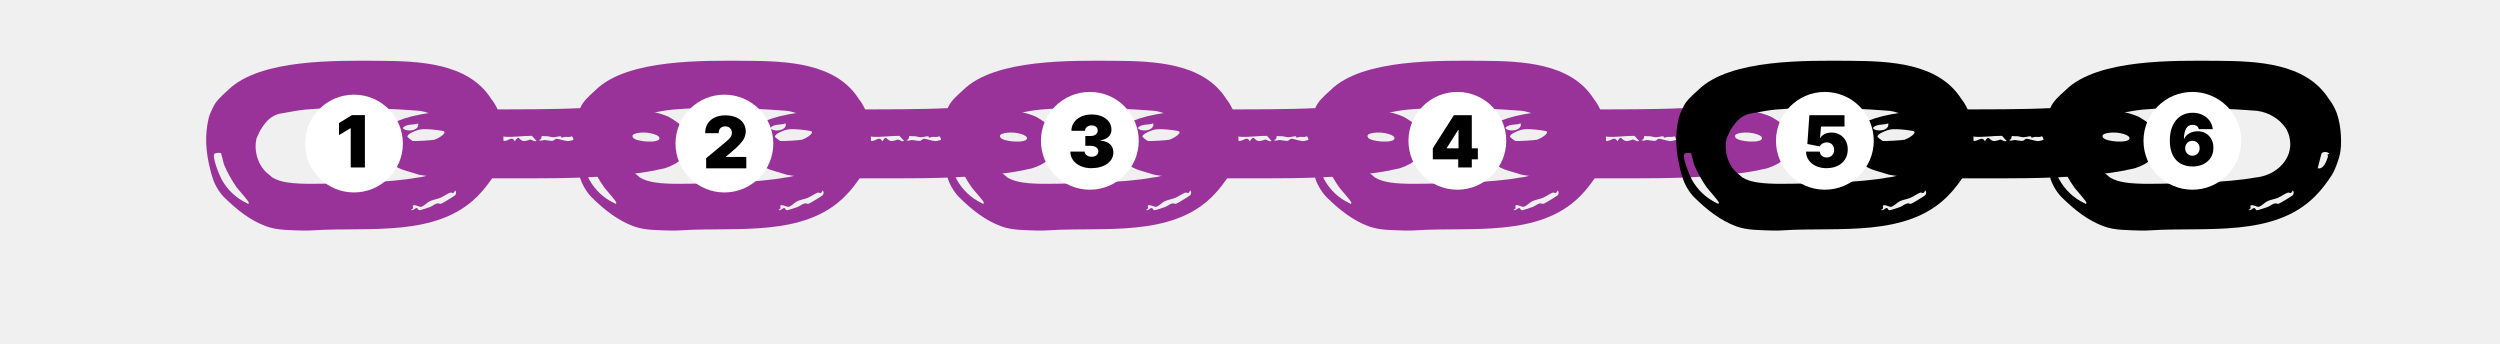
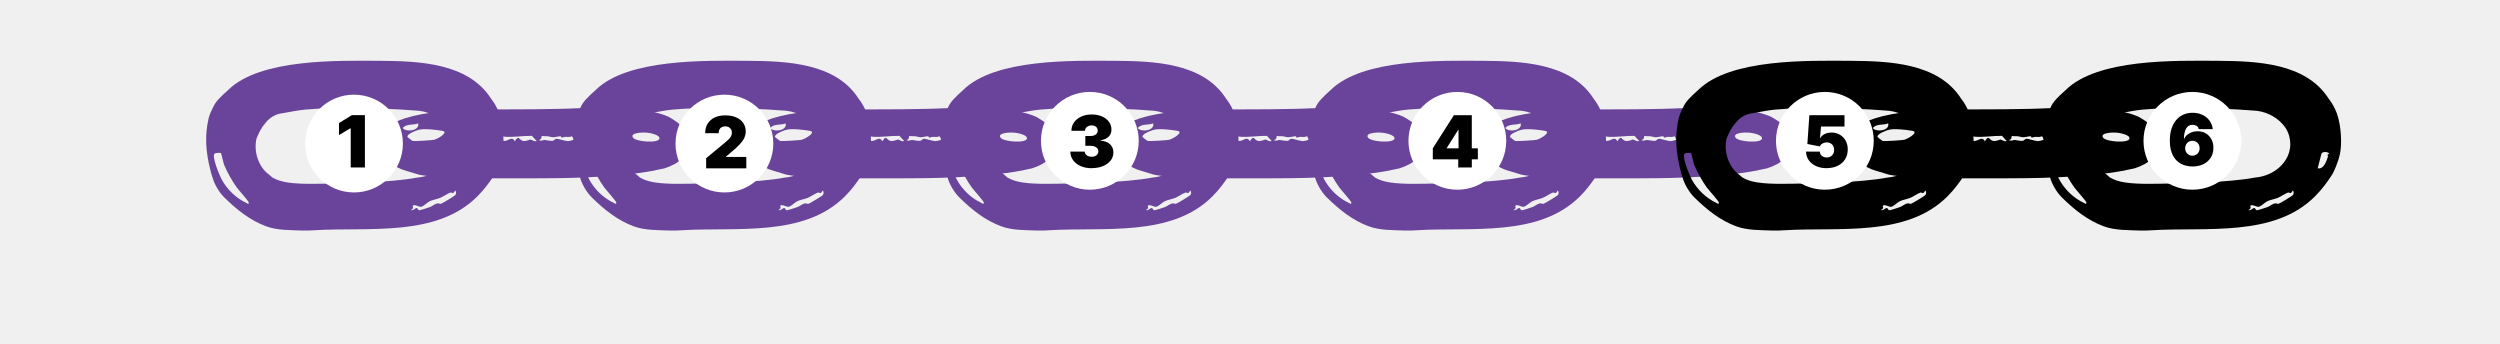
<svg xmlns="http://www.w3.org/2000/svg" id="Layer_1" version="1.1" viewBox="150 55 765 105">
  <defs>
    <style>
      .st0 {
        fill: #fff;
      }
    </style>
  </defs>
-   <path fill="#993399" d="M350.19,107.2c.69-.22,2.7-.56,3.09-.67,4.3-1.31,7.79-4.08,7.5-8.44-.25-3.53-3.2-5.69-6.31-7.41-2.81-1.23-8.43-2.76-18.16-2.71-4.77.02-10.21.17-10.21.17,0,0-4.72.35-25.45.35l-5.72.04s-.39,0-.52.02c-12.39.19-20.74,2.2-23.82,4.05-6.77,4.07-4.04,12.65,3.75,14.69l3.89,1.17s6,1.15,12.14,1.1h24.09c6.08,0,23.45-.05,35.74-2.37ZM347.69,95.57c.98.06,4.26.64,4.1,1.82-.23,1.52-7.09,1.02-8.05-.23-1.19-1.57,2.95-1.67,3.95-1.59ZM273.22,94.17c1.21-1.4,3.2-.78,4.73-1.42.57,2.22-3.63,2.84-4.73,1.42ZM282.98,97.75c-.66.17-6.25.53-6.76.36-.08-.02-1.48-1.08-1.52-1.18-.29-.85,2.17-1.8,2.97-2.07,1.13-.38,2.05-.34,3.16-.32.7,0,4.79.38,5.08.7.68.74-2.17,2.29-2.93,2.5ZM297.77,98.05c-1.07.08-2.44-.11-3.22-.8l3.87-.8,3.07.45-1.99,1.18c-.12-.87-.88-.08-1.74-.04ZM312.3,97.69c-.12-.02-1.33.59-2.21.44-1.37-.28-1.25-2.05-2.56.11-.82-1.63-1.76-.28-2.97-.13-.84.13-2.19-.32-3.09-.21-.37-.09,1-1.5,1.46-1.55.08,0,.92.45,1.56.49,2.62.21,5.61-.32,8.28-.27l1.43,1.57c-.78.28-1.31-.34-1.89-.45ZM323.71,98.17c-.7,0-3.03-.74-3.4-.72-.53.04-.76.53-1.09.61-.55.17-2.13-.21-2.58-.23-.51,0-1.11.46-1.74.02.96-.15.8-1.16.84-1.21.1-.09.66.08.92.04,1.33-.09,1.7.28,2.56.32.59.04,1.99-.38,2.34-.3.12.02.23.42.27.42.98-.13.43-.32,2.13-.21,1.09.06.94-.82,1.58.76-.02.23-1.54.53-1.82.51Z" />
-   <path fill="#993399" d="M462.65,107.2c.69-.22,2.7-.56,3.09-.67,4.3-1.31,7.79-4.08,7.5-8.44-.25-3.53-3.2-5.69-6.31-7.41-2.81-1.23-8.43-2.76-18.16-2.71-4.77.02-10.21.17-10.21.17,0,0-4.72.35-25.45.35l-5.72.04s-.39,0-.52.02c-12.39.19-20.74,2.2-23.82,4.05-6.77,4.07-4.04,12.65,3.75,14.69l3.89,1.17s6,1.15,12.14,1.1h24.09c6.08,0,23.45-.05,35.74-2.37ZM460.15,95.57c.98.06,4.26.64,4.1,1.82-.23,1.52-7.09,1.02-8.05-.23-1.19-1.57,2.95-1.67,3.95-1.59ZM385.68,94.17c1.21-1.4,3.2-.78,4.73-1.42.57,2.22-3.63,2.84-4.73,1.42ZM395.44,97.75c-.66.17-6.25.53-6.76.36-.08-.02-1.48-1.08-1.52-1.18-.29-.85,2.17-1.8,2.97-2.07,1.13-.38,2.05-.34,3.16-.32.7,0,4.79.38,5.08.7.68.74-2.17,2.29-2.93,2.5ZM410.23,98.05c-1.07.08-2.44-.11-3.22-.8l3.87-.8,3.07.45-1.99,1.18c-.12-.87-.88-.08-1.74-.04ZM424.76,97.69c-.12-.02-1.33.59-2.21.44-1.37-.28-1.25-2.05-2.56.11-.82-1.63-1.76-.28-2.97-.13-.84.13-2.19-.32-3.09-.21-.37-.09,1-1.5,1.46-1.55.08,0,.92.45,1.56.49,2.62.21,5.61-.32,8.28-.27l1.43,1.57c-.78.28-1.31-.34-1.89-.45ZM436.17,98.17c-.7,0-3.03-.74-3.4-.72-.53.04-.76.53-1.09.61-.55.17-2.13-.21-2.58-.23-.51,0-1.11.46-1.74.02.96-.15.8-1.16.84-1.21.1-.09.66.08.92.04,1.33-.09,1.7.28,2.56.32.59.04,1.99-.38,2.34-.3.12.02.23.42.27.42.98-.13.43-.32,2.13-.21,1.09.06.94-.82,1.58.76-.02.23-1.54.53-1.82.51Z" />
-   <path fill="#993399" d="M575.11,107.2c.69-.22,2.7-.56,3.09-.67,4.3-1.31,7.79-4.08,7.5-8.44-.25-3.53-3.2-5.69-6.31-7.41-2.81-1.23-8.43-2.76-18.16-2.71-4.77.02-10.21.17-10.21.17,0,0-4.72.35-25.45.35l-5.72.04s-.39,0-.52.02c-12.39.19-20.74,2.2-23.82,4.05-6.77,4.07-4.04,12.65,3.75,14.69l3.89,1.17s6,1.15,12.14,1.1h24.09c6.08,0,23.45-.05,35.74-2.37ZM572.61,95.57c.98.06,4.26.64,4.1,1.82-.23,1.52-7.09,1.02-8.05-.23-1.19-1.57,2.95-1.67,3.95-1.59ZM498.14,94.17c1.21-1.4,3.2-.78,4.73-1.42.57,2.22-3.63,2.84-4.73,1.42ZM507.9,97.75c-.66.17-6.25.53-6.76.36-.08-.02-1.48-1.08-1.52-1.18-.29-.85,2.17-1.8,2.97-2.07,1.13-.38,2.05-.34,3.16-.32.7,0,4.79.38,5.08.7.68.74-2.17,2.29-2.93,2.5ZM522.69,98.05c-1.07.08-2.44-.11-3.22-.8l3.87-.8,3.07.45-1.99,1.18c-.12-.87-.88-.08-1.74-.04ZM537.22,97.69c-.12-.02-1.33.59-2.21.44-1.37-.28-1.25-2.05-2.56.11-.82-1.63-1.76-.28-2.97-.13-.84.13-2.19-.32-3.09-.21-.37-.09,1-1.5,1.46-1.55.08,0,.92.45,1.56.49,2.62.21,5.61-.32,8.28-.27l1.43,1.57c-.78.28-1.31-.34-1.89-.45ZM548.63,98.17c-.7,0-3.03-.74-3.4-.72-.53.04-.76.53-1.09.61-.55.17-2.13-.21-2.58-.23-.51,0-1.11.46-1.74.02.96-.15.8-1.16.84-1.21.1-.09.66.08.92.04,1.33-.09,1.7.28,2.56.32.59.04,1.99-.38,2.34-.3.12.02.23.42.27.42.98-.13.43-.32,2.13-.21,1.09.06.94-.82,1.58.76-.02.23-1.54.53-1.82.51Z" />
-   <path fill="#993399" d="M687.57,107.2c.69-.22,2.7-.56,3.09-.67,4.3-1.31,7.79-4.08,7.5-8.44-.25-3.53-3.2-5.69-6.31-7.41-2.81-1.23-8.43-2.76-18.16-2.71-4.77.02-10.21.17-10.21.17,0,0-4.72.35-25.45.35l-5.72.04s-.39,0-.52.02c-12.39.19-20.74,2.2-23.82,4.05-6.77,4.07-4.04,12.65,3.75,14.69l3.89,1.17s6,1.15,12.14,1.1h24.09c6.08,0,23.45-.05,35.74-2.37ZM685.07,95.57c.98.06,4.26.64,4.1,1.82-.23,1.52-7.09,1.02-8.05-.23-1.19-1.57,2.95-1.67,3.95-1.59ZM610.6,94.17c1.21-1.4,3.2-.78,4.73-1.42.57,2.22-3.63,2.84-4.73,1.42ZM620.36,97.75c-.66.17-6.25.53-6.76.36-.08-.02-1.48-1.08-1.52-1.18-.29-.85,2.17-1.8,2.97-2.07,1.13-.38,2.05-.34,3.16-.32.7,0,4.79.38,5.08.7.68.74-2.17,2.29-2.93,2.5ZM635.15,98.05c-1.07.08-2.44-.11-3.22-.8l3.87-.8,3.07.45-1.99,1.18c-.12-.87-.88-.08-1.74-.04ZM649.68,97.69c-.12-.02-1.33.59-2.21.44-1.37-.28-1.25-2.05-2.56.11-.82-1.63-1.76-.28-2.97-.13-.84.13-2.19-.32-3.09-.21-.37-.09,1-1.5,1.46-1.55.08,0,.92.45,1.56.49,2.62.21,5.61-.32,8.28-.27l1.43,1.57c-.78.28-1.31-.34-1.89-.45ZM661.09,98.17c-.7,0-3.03-.74-3.4-.72-.53.04-.76.53-1.09.61-.55.17-2.13-.21-2.58-.23-.51,0-1.11.46-1.74.02.96-.15.8-1.16.84-1.21.1-.09.66.08.92.04,1.33-.09,1.7.28,2.56.32.59.04,1.99-.38,2.34-.3.12.02.23.42.27.42.98-.13.43-.32,2.13-.21,1.09.06.94-.82,1.58.76-.02.23-1.54.53-1.82.51Z" />
+   <path fill="#6A449B" d="M350.19,107.2c.69-.22,2.7-.56,3.09-.67,4.3-1.31,7.79-4.08,7.5-8.44-.25-3.53-3.2-5.69-6.31-7.41-2.81-1.23-8.43-2.76-18.16-2.71-4.77.02-10.21.17-10.21.17,0,0-4.72.35-25.45.35l-5.72.04s-.39,0-.52.02c-12.39.19-20.74,2.2-23.82,4.05-6.77,4.07-4.04,12.65,3.75,14.69l3.89,1.17s6,1.15,12.14,1.1h24.09c6.08,0,23.45-.05,35.74-2.37ZM347.69,95.57c.98.06,4.26.64,4.1,1.82-.23,1.52-7.09,1.02-8.05-.23-1.19-1.57,2.95-1.67,3.95-1.59ZM273.22,94.17c1.21-1.4,3.2-.78,4.73-1.42.57,2.22-3.63,2.84-4.73,1.42ZM282.98,97.75c-.66.17-6.25.53-6.76.36-.08-.02-1.48-1.08-1.52-1.18-.29-.85,2.17-1.8,2.97-2.07,1.13-.38,2.05-.34,3.16-.32.7,0,4.79.38,5.08.7.68.74-2.17,2.29-2.93,2.5ZM297.77,98.05c-1.07.08-2.44-.11-3.22-.8l3.87-.8,3.07.45-1.99,1.18c-.12-.87-.88-.08-1.74-.04ZM312.3,97.69c-.12-.02-1.33.59-2.21.44-1.37-.28-1.25-2.05-2.56.11-.82-1.63-1.76-.28-2.97-.13-.84.13-2.19-.32-3.09-.21-.37-.09,1-1.5,1.46-1.55.08,0,.92.45,1.56.49,2.62.21,5.61-.32,8.28-.27l1.43,1.57c-.78.28-1.31-.34-1.89-.45ZM323.71,98.17c-.7,0-3.03-.74-3.4-.72-.53.04-.76.53-1.09.61-.55.17-2.13-.21-2.58-.23-.51,0-1.11.46-1.74.02.96-.15.8-1.16.84-1.21.1-.09.66.08.92.04,1.33-.09,1.7.28,2.56.32.59.04,1.99-.38,2.34-.3.12.02.23.42.27.42.98-.13.43-.32,2.13-.21,1.09.06.94-.82,1.58.76-.02.23-1.54.53-1.82.51Z" />
+   <path fill="#6A449B" d="M462.65,107.2c.69-.22,2.7-.56,3.09-.67,4.3-1.31,7.79-4.08,7.5-8.44-.25-3.53-3.2-5.69-6.31-7.41-2.81-1.23-8.43-2.76-18.16-2.71-4.77.02-10.21.17-10.21.17,0,0-4.72.35-25.45.35l-5.72.04s-.39,0-.52.02c-12.39.19-20.74,2.2-23.82,4.05-6.77,4.07-4.04,12.65,3.75,14.69l3.89,1.17s6,1.15,12.14,1.1h24.09c6.08,0,23.45-.05,35.74-2.37ZM460.15,95.57c.98.06,4.26.64,4.1,1.82-.23,1.52-7.09,1.02-8.05-.23-1.19-1.57,2.95-1.67,3.95-1.59ZM385.68,94.17c1.21-1.4,3.2-.78,4.73-1.42.57,2.22-3.63,2.84-4.73,1.42ZM395.44,97.75c-.66.17-6.25.53-6.76.36-.08-.02-1.48-1.08-1.52-1.18-.29-.85,2.17-1.8,2.97-2.07,1.13-.38,2.05-.34,3.16-.32.7,0,4.79.38,5.08.7.68.74-2.17,2.29-2.93,2.5ZM410.23,98.05c-1.07.08-2.44-.11-3.22-.8l3.87-.8,3.07.45-1.99,1.18c-.12-.87-.88-.08-1.74-.04ZM424.76,97.69c-.12-.02-1.33.59-2.21.44-1.37-.28-1.25-2.05-2.56.11-.82-1.63-1.76-.28-2.97-.13-.84.13-2.19-.32-3.09-.21-.37-.09,1-1.5,1.46-1.55.08,0,.92.45,1.56.49,2.62.21,5.61-.32,8.28-.27l1.43,1.57c-.78.28-1.31-.34-1.89-.45ZM436.17,98.17c-.7,0-3.03-.74-3.4-.72-.53.04-.76.53-1.09.61-.55.17-2.13-.21-2.58-.23-.51,0-1.11.46-1.74.02.96-.15.8-1.16.84-1.21.1-.09.66.08.92.04,1.33-.09,1.7.28,2.56.32.59.04,1.99-.38,2.34-.3.12.02.23.42.27.42.98-.13.43-.32,2.13-.21,1.09.06.94-.82,1.58.76-.02.23-1.54.53-1.82.51Z" />
+   <path fill="#6A449B" d="M575.11,107.2c.69-.22,2.7-.56,3.09-.67,4.3-1.31,7.79-4.08,7.5-8.44-.25-3.53-3.2-5.69-6.31-7.41-2.81-1.23-8.43-2.76-18.16-2.71-4.77.02-10.21.17-10.21.17,0,0-4.72.35-25.45.35l-5.72.04s-.39,0-.52.02c-12.39.19-20.74,2.2-23.82,4.05-6.77,4.07-4.04,12.65,3.75,14.69l3.89,1.17s6,1.15,12.14,1.1h24.09c6.08,0,23.45-.05,35.74-2.37ZM572.61,95.57c.98.06,4.26.64,4.1,1.82-.23,1.52-7.09,1.02-8.05-.23-1.19-1.57,2.95-1.67,3.95-1.59ZM498.14,94.17c1.21-1.4,3.2-.78,4.73-1.42.57,2.22-3.63,2.84-4.73,1.42ZM507.9,97.75c-.66.17-6.25.53-6.76.36-.08-.02-1.48-1.08-1.52-1.18-.29-.85,2.17-1.8,2.97-2.07,1.13-.38,2.05-.34,3.16-.32.7,0,4.79.38,5.08.7.68.74-2.17,2.29-2.93,2.5ZM522.69,98.05c-1.07.08-2.44-.11-3.22-.8l3.87-.8,3.07.45-1.99,1.18c-.12-.87-.88-.08-1.74-.04ZM537.22,97.69c-.12-.02-1.33.59-2.21.44-1.37-.28-1.25-2.05-2.56.11-.82-1.63-1.76-.28-2.97-.13-.84.13-2.19-.32-3.09-.21-.37-.09,1-1.5,1.46-1.55.08,0,.92.45,1.56.49,2.62.21,5.61-.32,8.28-.27l1.43,1.57c-.78.28-1.31-.34-1.89-.45ZM548.63,98.17c-.7,0-3.03-.74-3.4-.72-.53.04-.76.53-1.09.61-.55.17-2.13-.21-2.58-.23-.51,0-1.11.46-1.74.02.96-.15.8-1.16.84-1.21.1-.09.66.08.92.04,1.33-.09,1.7.28,2.56.32.59.04,1.99-.38,2.34-.3.12.02.23.42.27.42.98-.13.43-.32,2.13-.21,1.09.06.94-.82,1.58.76-.02.23-1.54.53-1.82.51Z" />
+   <path fill="#6A449B" d="M687.57,107.2c.69-.22,2.7-.56,3.09-.67,4.3-1.31,7.79-4.08,7.5-8.44-.25-3.53-3.2-5.69-6.31-7.41-2.81-1.23-8.43-2.76-18.16-2.71-4.77.02-10.21.17-10.21.17,0,0-4.72.35-25.45.35l-5.72.04s-.39,0-.52.02c-12.39.19-20.74,2.2-23.82,4.05-6.77,4.07-4.04,12.65,3.75,14.69l3.89,1.17s6,1.15,12.14,1.1h24.09c6.08,0,23.45-.05,35.74-2.37ZM685.07,95.57c.98.06,4.26.64,4.1,1.82-.23,1.52-7.09,1.02-8.05-.23-1.19-1.57,2.95-1.67,3.95-1.59ZM610.6,94.17c1.21-1.4,3.2-.78,4.73-1.42.57,2.22-3.63,2.84-4.73,1.42ZM620.36,97.75c-.66.17-6.25.53-6.76.36-.08-.02-1.48-1.08-1.52-1.18-.29-.85,2.17-1.8,2.97-2.07,1.13-.38,2.05-.34,3.16-.32.7,0,4.79.38,5.08.7.68.74-2.17,2.29-2.93,2.5ZM635.15,98.05c-1.07.08-2.44-.11-3.22-.8l3.87-.8,3.07.45-1.99,1.18c-.12-.87-.88-.08-1.74-.04ZM649.68,97.69c-.12-.02-1.33.59-2.21.44-1.37-.28-1.25-2.05-2.56.11-.82-1.63-1.76-.28-2.97-.13-.84.13-2.19-.32-3.09-.21-.37-.09,1-1.5,1.46-1.55.08,0,.92.45,1.56.49,2.62.21,5.61-.32,8.28-.27l1.43,1.57c-.78.28-1.31-.34-1.89-.45ZM661.09,98.17c-.7,0-3.03-.74-3.4-.72-.53.04-.76.53-1.09.61-.55.17-2.13-.21-2.58-.23-.51,0-1.11.46-1.74.02.96-.15.8-1.16.84-1.21.1-.09.66.08.92.04,1.33-.09,1.7.28,2.56.32.59.04,1.99-.38,2.34-.3.12.02.23.42.27.42.98-.13.43-.32,2.13-.21,1.09.06.94-.82,1.58.76-.02.23-1.54.53-1.82.51Z" />
  <path d="M800.03,107.2c.69-.22,2.7-.56,3.09-.67,4.3-1.31,7.79-4.08,7.5-8.44-.25-3.53-3.2-5.69-6.31-7.41-2.81-1.23-8.43-2.76-18.16-2.71-4.77.02-10.21.17-10.21.17,0,0-4.72.35-25.45.35l-5.72.04s-.39,0-.52.02c-12.39.19-20.74,2.2-23.82,4.05-6.77,4.07-4.04,12.65,3.75,14.69l3.89,1.17s6,1.15,12.14,1.1h24.09c6.08,0,23.45-.05,35.74-2.37ZM797.53,95.57c.98.06,4.26.64,4.1,1.82-.23,1.52-7.09,1.02-8.05-.23-1.19-1.57,2.95-1.67,3.95-1.59ZM723.06,94.17c1.21-1.4,3.2-.78,4.73-1.42.57,2.22-3.63,2.84-4.73,1.42ZM732.82,97.75c-.66.17-6.25.53-6.76.36-.08-.02-1.48-1.08-1.52-1.18-.29-.85,2.17-1.8,2.97-2.07,1.13-.38,2.05-.34,3.16-.32.7,0,4.79.38,5.08.7.68.74-2.17,2.29-2.93,2.5ZM747.61,98.05c-1.07.08-2.44-.11-3.22-.8l3.87-.8,3.07.45-1.99,1.18c-.12-.87-.88-.08-1.74-.04ZM762.14,97.69c-.12-.02-1.33.59-2.21.44-1.37-.28-1.25-2.05-2.56.11-.82-1.63-1.76-.28-2.97-.13-.84.13-2.19-.32-3.09-.21-.37-.09,1-1.5,1.46-1.55.08,0,.92.45,1.56.49,2.62.21,5.61-.32,8.28-.27l1.43,1.57c-.78.28-1.31-.34-1.89-.45ZM773.55,98.17c-.7,0-3.03-.74-3.4-.72-.53.04-.76.53-1.09.61-.55.17-2.13-.21-2.58-.23-.51,0-1.11.46-1.74.02.96-.15.8-1.16.84-1.21.1-.09.66.08.92.04,1.33-.09,1.7.28,2.56.32.59.04,1.99-.38,2.34-.3.12.02.23.42.27.42.98-.13.43-.32,2.13-.21,1.09.06.94-.82,1.58.76-.02.23-1.54.53-1.82.51Z" />
-   <path fill="#993399" d="M215.17,87.9c-.2.43-1.04,2.05-1.31,3.2-1.27,5.47-.9,10.26.47,15.78.16.72.37,1.41.59,2.13.02.04.02.08.04.1l.06.13c.41,1.7,1.81,4.4,3.65,6.21,3.87,3.8,7.9,7,12.78,8.8,3.4,1.27,7.45,1.15,11.2,1.3,1.14.05,2.4-.03,3.51-.09,16.66-1.04,37.42,2.21,49.96-10.41,2.03-2.03,3.75-4.33,5.27-6.72.48-.76,1.75-3.56,2.34-6.26s.5-8.24-.96-12.42c-.71-1.82-1.38-2.82-1.38-2.82-.29-.59-.78-1.11-1.15-1.68-7.01-10.96-22.17-11.45-33.81-11.54-13.18-.06-36.92-.7-46.66,8.97-2.42,2.17-3.81,3.51-4.59,5.3ZM225.44,117.12c-3.24-1.52-5.9-4.08-7.62-7.23-.29-.55-1.11-2.38-1.7-4.14-.57-1.74-.94-3.4-.43-3.77.27-.2,1.78-.29,1.95-.1.1.12.47,1.95.78,3.01.06.23.12.43.16.55.96,2.29,2.42,4.92,3.87,6.93.47.66,3.69,4.2,3.69,4.65-.08.66-.45.2-.7.1ZM289.28,114.74c-.33.31-3.85,2.46-4.3,2.6-.41.14-.7-.2-1.17-.1-.8.16-1.52.86-2.23,1.11-.64.23-2.66.9-3.2.98-.51.08-.51-.74-.92-.68-.51.08-1.19.96-1.72.59,1.07-.47.51-1.02.55-1.15.23-.86,2.01.33,2.56.2.86-.2,1.82-1.31,2.66-1.72.76-.39,2.25-.64,3.2-1.02.92-.39,2.29-1.35,3.05-1.6.68-.23.74.78,1.52-.66.41.35.35,1.09,0,1.43ZM288.23,96.83s0,.03.01.04c.18.71.29,1.45.29,2.22,0,5.34-4.75,9.73-10.84,10.25-8.47,1.59-22.85,1.76-28.5,1.87-1.29.02-2.66.04-4.06.04-2.4,0-4.9-.08-7.09-.41-1.88-.29-3.27-.71-4.69-1.52-.44-.35-.76-.67-1.04-.91-3.11-2.19-4.84-7.03-3.78-11.15.08-.2.2-.49.35-.78.39-.88.88-1.91,1.09-2.05.04-.08.2-.43.26-.52.42-.58.72-.91,1.05-1.35,1.53-1.99,3.7-2.64,4.18-2.74l5.06-.9c6.74-1.21,24.07-1.09,36.59-.1.35.02.7.04,1.05.08.05,0,.11,0,.17.01,0,0,0,0,0,0,3.62.47,6.71,2.42,8.51,4.9.92,1.09,1.41,3.02,1.41,3.02ZM299.98,103.17c-.47,1.37-1.31,3.73-3.07,3.32l1.15-4.45c.31-.82,2.29-.59,2.38.08,0,.06-.49.06-.51.16-.04.1.2.47.06.88Z" />
-   <path fill="#993399" d="M327.63,87.9c-.2.43-1.04,2.05-1.31,3.2-1.27,5.47-.9,10.26.47,15.78.16.72.37,1.41.59,2.13.02.04.02.08.04.1l.06.13c.41,1.7,1.81,4.4,3.65,6.21,3.87,3.8,7.9,7,12.78,8.8,3.4,1.27,7.45,1.15,11.2,1.3,1.14.05,2.4-.03,3.51-.09,16.66-1.04,37.42,2.21,49.96-10.41,2.03-2.03,3.75-4.33,5.27-6.72.48-.76,1.75-3.56,2.34-6.26s.5-8.24-.96-12.42c-.71-1.82-1.38-2.82-1.38-2.82-.29-.59-.78-1.11-1.15-1.68-7.01-10.96-22.17-11.45-33.81-11.54-13.18-.06-36.92-.7-46.66,8.97-2.42,2.17-3.81,3.51-4.59,5.3ZM337.9,117.12c-3.24-1.52-5.9-4.08-7.62-7.23-.29-.55-1.11-2.38-1.7-4.14-.57-1.74-.94-3.4-.43-3.77.27-.2,1.78-.29,1.95-.1.1.12.47,1.95.78,3.01.06.23.12.43.16.55.96,2.29,2.42,4.92,3.87,6.93.47.66,3.69,4.2,3.69,4.65-.08.66-.45.2-.7.1ZM401.74,114.74c-.33.31-3.85,2.46-4.3,2.6-.41.14-.7-.2-1.17-.1-.8.16-1.52.86-2.23,1.11-.64.23-2.66.9-3.2.98-.51.08-.51-.74-.92-.68-.51.08-1.19.96-1.72.59,1.07-.47.51-1.02.55-1.15.23-.86,2.01.33,2.56.2.86-.2,1.82-1.31,2.66-1.72.76-.39,2.25-.64,3.2-1.02.92-.39,2.29-1.35,3.05-1.6.68-.23.74.78,1.52-.66.41.35.35,1.09,0,1.43ZM400.69,96.83s0,.03.01.04c.18.71.29,1.45.29,2.22,0,5.34-4.75,9.73-10.84,10.25-8.47,1.59-22.85,1.76-28.5,1.87-1.29.02-2.66.04-4.06.04-2.4,0-4.9-.08-7.09-.41-1.88-.29-3.27-.71-4.69-1.52-.44-.35-.76-.67-1.04-.91-3.11-2.19-4.84-7.03-3.78-11.15.08-.2.2-.49.35-.78.39-.88.88-1.91,1.09-2.05.04-.08.2-.43.26-.52.42-.58.72-.91,1.05-1.35,1.53-1.99,3.7-2.64,4.18-2.74l5.06-.9c6.74-1.21,24.07-1.09,36.59-.1.35.02.7.04,1.05.08.05,0,.11,0,.17.01,0,0,0,0,0,0,3.62.47,6.71,2.42,8.51,4.9.92,1.09,1.41,3.02,1.41,3.02ZM412.44,103.17c-.47,1.37-1.31,3.73-3.07,3.32l1.15-4.45c.31-.82,2.29-.59,2.38.08,0,.06-.49.06-.51.16-.04.1.2.47.06.88Z" />
-   <path fill="#993399" d="M440.09,87.9c-.2.43-1.04,2.05-1.31,3.2-1.27,5.47-.9,10.26.47,15.78.16.72.37,1.41.59,2.13.02.04.02.08.04.1l.06.13c.41,1.7,1.81,4.4,3.65,6.21,3.87,3.8,7.9,7,12.78,8.8,3.4,1.27,7.45,1.15,11.2,1.3,1.14.05,2.4-.03,3.51-.09,16.66-1.04,37.42,2.21,49.96-10.41,2.03-2.03,3.75-4.33,5.27-6.72.48-.76,1.75-3.56,2.34-6.26s.5-8.24-.96-12.42c-.71-1.82-1.38-2.82-1.38-2.82-.29-.59-.78-1.11-1.15-1.68-7.01-10.96-22.17-11.45-33.81-11.54-13.18-.06-36.92-.7-46.66,8.97-2.42,2.17-3.81,3.51-4.59,5.3ZM450.36,117.12c-3.24-1.52-5.9-4.08-7.62-7.23-.29-.55-1.11-2.38-1.7-4.14-.57-1.74-.94-3.4-.43-3.77.27-.2,1.78-.29,1.95-.1.1.12.47,1.95.78,3.01.06.23.12.43.16.55.96,2.29,2.42,4.92,3.87,6.93.47.66,3.69,4.2,3.69,4.65-.08.66-.45.2-.7.1ZM514.2,114.74c-.33.31-3.85,2.46-4.3,2.6-.41.14-.7-.2-1.17-.1-.8.16-1.52.86-2.23,1.11-.64.23-2.66.9-3.2.98-.51.08-.51-.74-.92-.68-.51.08-1.19.96-1.72.59,1.07-.47.51-1.02.55-1.15.23-.86,2.01.33,2.56.2.86-.2,1.82-1.31,2.66-1.72.76-.39,2.25-.64,3.2-1.02.92-.39,2.29-1.35,3.05-1.6.68-.23.74.78,1.52-.66.41.35.35,1.09,0,1.43ZM513.15,96.83s0,.03.01.04c.18.71.29,1.45.29,2.22,0,5.34-4.75,9.73-10.84,10.25-8.47,1.59-22.85,1.76-28.5,1.87-1.29.02-2.66.04-4.06.04-2.4,0-4.9-.08-7.09-.41-1.88-.29-3.27-.71-4.69-1.52-.44-.35-.76-.67-1.04-.91-3.11-2.19-4.84-7.03-3.78-11.15.08-.2.2-.49.35-.78.39-.88.88-1.91,1.09-2.05.04-.08.2-.43.26-.52.42-.58.72-.91,1.05-1.35,1.53-1.99,3.7-2.64,4.18-2.74l5.06-.9c6.74-1.21,24.07-1.09,36.59-.1.35.02.7.04,1.05.08.05,0,.11,0,.17.01,0,0,0,0,0,0,3.62.47,6.71,2.42,8.51,4.9.92,1.09,1.41,3.02,1.41,3.02ZM524.9,103.17c-.47,1.37-1.31,3.73-3.07,3.32l1.15-4.45c.31-.82,2.29-.59,2.38.08,0,.06-.49.06-.51.16-.04.1.2.47.06.88Z" />
-   <path fill="#993399" d="M552.55,87.9c-.2.43-1.04,2.05-1.31,3.2-1.27,5.47-.9,10.26.47,15.78.16.72.37,1.41.59,2.13.02.04.02.08.04.1l.06.13c.41,1.7,1.81,4.4,3.65,6.21,3.87,3.8,7.9,7,12.78,8.8,3.4,1.27,7.45,1.15,11.2,1.3,1.14.05,2.4-.03,3.51-.09,16.66-1.04,37.42,2.21,49.96-10.41,2.03-2.03,3.75-4.33,5.27-6.72.48-.76,1.75-3.56,2.34-6.26s.5-8.24-.96-12.42c-.71-1.82-1.38-2.82-1.38-2.82-.29-.59-.78-1.11-1.15-1.68-7.01-10.96-22.17-11.45-33.81-11.54-13.18-.06-36.92-.7-46.66,8.97-2.42,2.17-3.81,3.51-4.59,5.3ZM562.82,117.12c-3.24-1.52-5.9-4.08-7.62-7.23-.29-.55-1.11-2.38-1.7-4.14-.57-1.74-.94-3.4-.43-3.77.27-.2,1.78-.29,1.95-.1.1.12.47,1.95.78,3.01.06.23.12.43.16.55.96,2.29,2.42,4.92,3.87,6.93.47.66,3.69,4.2,3.69,4.65-.08.66-.45.2-.7.1ZM626.66,114.74c-.33.31-3.85,2.46-4.3,2.6-.41.14-.7-.2-1.17-.1-.8.16-1.52.86-2.23,1.11-.64.23-2.66.9-3.2.98-.51.08-.51-.74-.92-.68-.51.08-1.19.96-1.72.59,1.07-.47.51-1.02.55-1.15.23-.86,2.01.33,2.56.2.86-.2,1.82-1.31,2.66-1.72.76-.39,2.25-.64,3.2-1.02.92-.39,2.29-1.35,3.05-1.6.68-.23.74.78,1.52-.66.41.35.35,1.09,0,1.43ZM625.61,96.83s0,.03.01.04c.18.71.29,1.45.29,2.22,0,5.34-4.75,9.73-10.84,10.25-8.47,1.59-22.85,1.76-28.5,1.87-1.29.02-2.66.04-4.06.04-2.4,0-4.9-.08-7.09-.41-1.88-.29-3.27-.71-4.69-1.52-.44-.35-.76-.67-1.04-.91-3.11-2.19-4.84-7.03-3.78-11.15.08-.2.2-.49.35-.78.39-.88.88-1.91,1.09-2.05.04-.08.2-.43.26-.52.42-.58.72-.91,1.05-1.35,1.53-1.99,3.7-2.64,4.18-2.74l5.06-.9c6.74-1.21,24.07-1.09,36.59-.1.35.02.7.04,1.05.08.05,0,.11,0,.17.01,0,0,0,0,0,0,3.62.47,6.71,2.42,8.51,4.9.92,1.09,1.41,3.02,1.41,3.02ZM637.36,103.17c-.47,1.37-1.31,3.73-3.07,3.32l1.15-4.45c.31-.82,2.29-.59,2.38.08,0,.06-.49.06-.51.16-.04.1.2.47.06.88Z" />
+   <path fill="#6A449B" d="M215.17,87.9c-.2.43-1.04,2.05-1.31,3.2-1.27,5.47-.9,10.26.47,15.78.16.72.37,1.41.59,2.13.02.04.02.08.04.1l.06.13c.41,1.7,1.81,4.4,3.65,6.21,3.87,3.8,7.9,7,12.78,8.8,3.4,1.27,7.45,1.15,11.2,1.3,1.14.05,2.4-.03,3.51-.09,16.66-1.04,37.42,2.21,49.96-10.41,2.03-2.03,3.75-4.33,5.27-6.72.48-.76,1.75-3.56,2.34-6.26s.5-8.24-.96-12.42c-.71-1.82-1.38-2.82-1.38-2.82-.29-.59-.78-1.11-1.15-1.68-7.01-10.96-22.17-11.45-33.81-11.54-13.18-.06-36.92-.7-46.66,8.97-2.42,2.17-3.81,3.51-4.59,5.3ZM225.44,117.12c-3.24-1.52-5.9-4.08-7.62-7.23-.29-.55-1.11-2.38-1.7-4.14-.57-1.74-.94-3.4-.43-3.77.27-.2,1.78-.29,1.95-.1.1.12.47,1.95.78,3.01.06.23.12.43.16.55.96,2.29,2.42,4.92,3.87,6.93.47.66,3.69,4.2,3.69,4.65-.08.66-.45.2-.7.1ZM289.28,114.74c-.33.31-3.85,2.46-4.3,2.6-.41.14-.7-.2-1.17-.1-.8.16-1.52.86-2.23,1.11-.64.23-2.66.9-3.2.98-.51.08-.51-.74-.92-.68-.51.08-1.19.96-1.72.59,1.07-.47.51-1.02.55-1.15.23-.86,2.01.33,2.56.2.86-.2,1.82-1.31,2.66-1.72.76-.39,2.25-.64,3.2-1.02.92-.39,2.29-1.35,3.05-1.6.68-.23.74.78,1.52-.66.41.35.35,1.09,0,1.43ZM288.23,96.83s0,.03.01.04c.18.71.29,1.45.29,2.22,0,5.34-4.75,9.73-10.84,10.25-8.47,1.59-22.85,1.76-28.5,1.87-1.29.02-2.66.04-4.06.04-2.4,0-4.9-.08-7.09-.41-1.88-.29-3.27-.71-4.69-1.52-.44-.35-.76-.67-1.04-.91-3.11-2.19-4.84-7.03-3.78-11.15.08-.2.2-.49.35-.78.39-.88.88-1.91,1.09-2.05.04-.08.2-.43.26-.52.42-.58.72-.91,1.05-1.35,1.53-1.99,3.7-2.64,4.18-2.74l5.06-.9c6.74-1.21,24.07-1.09,36.59-.1.35.02.7.04,1.05.08.05,0,.11,0,.17.01,0,0,0,0,0,0,3.62.47,6.71,2.42,8.51,4.9.92,1.09,1.41,3.02,1.41,3.02ZM299.98,103.17c-.47,1.37-1.31,3.73-3.07,3.32l1.15-4.45c.31-.82,2.29-.59,2.38.08,0,.06-.49.06-.51.16-.04.1.2.47.06.88Z" />
+   <path fill="#6A449B" d="M327.63,87.9c-.2.43-1.04,2.05-1.31,3.2-1.27,5.47-.9,10.26.47,15.78.16.72.37,1.41.59,2.13.02.04.02.08.04.1l.06.13c.41,1.7,1.81,4.4,3.65,6.21,3.87,3.8,7.9,7,12.78,8.8,3.4,1.27,7.45,1.15,11.2,1.3,1.14.05,2.4-.03,3.51-.09,16.66-1.04,37.42,2.21,49.96-10.41,2.03-2.03,3.75-4.33,5.27-6.72.48-.76,1.75-3.56,2.34-6.26s.5-8.24-.96-12.42c-.71-1.82-1.38-2.82-1.38-2.82-.29-.59-.78-1.11-1.15-1.68-7.01-10.96-22.17-11.45-33.81-11.54-13.18-.06-36.92-.7-46.66,8.97-2.42,2.17-3.81,3.51-4.59,5.3ZM337.9,117.12c-3.24-1.52-5.9-4.08-7.62-7.23-.29-.55-1.11-2.38-1.7-4.14-.57-1.74-.94-3.4-.43-3.77.27-.2,1.78-.29,1.95-.1.1.12.47,1.95.78,3.01.06.23.12.43.16.55.96,2.29,2.42,4.92,3.87,6.93.47.66,3.69,4.2,3.69,4.65-.08.66-.45.2-.7.1ZM401.74,114.74c-.33.31-3.85,2.46-4.3,2.6-.41.14-.7-.2-1.17-.1-.8.16-1.52.86-2.23,1.11-.64.23-2.66.9-3.2.98-.51.08-.51-.74-.92-.68-.51.08-1.19.96-1.72.59,1.07-.47.51-1.02.55-1.15.23-.86,2.01.33,2.56.2.86-.2,1.82-1.31,2.66-1.72.76-.39,2.25-.64,3.2-1.02.92-.39,2.29-1.35,3.05-1.6.68-.23.74.78,1.52-.66.41.35.35,1.09,0,1.43ZM400.69,96.83s0,.03.01.04c.18.71.29,1.45.29,2.22,0,5.34-4.75,9.73-10.84,10.25-8.47,1.59-22.85,1.76-28.5,1.87-1.29.02-2.66.04-4.06.04-2.4,0-4.9-.08-7.09-.41-1.88-.29-3.27-.71-4.69-1.52-.44-.35-.76-.67-1.04-.91-3.11-2.19-4.84-7.03-3.78-11.15.08-.2.2-.49.35-.78.39-.88.88-1.91,1.09-2.05.04-.08.2-.43.26-.52.42-.58.72-.91,1.05-1.35,1.53-1.99,3.7-2.64,4.18-2.74l5.06-.9c6.74-1.21,24.07-1.09,36.59-.1.35.02.7.04,1.05.08.05,0,.11,0,.17.01,0,0,0,0,0,0,3.62.47,6.71,2.42,8.51,4.9.92,1.09,1.41,3.02,1.41,3.02ZM412.44,103.17c-.47,1.37-1.31,3.73-3.07,3.32l1.15-4.45c.31-.82,2.29-.59,2.38.08,0,.06-.49.06-.51.16-.04.1.2.47.06.88Z" />
+   <path fill="#6A449B" d="M440.09,87.9c-.2.43-1.04,2.05-1.31,3.2-1.27,5.47-.9,10.26.47,15.78.16.72.37,1.41.59,2.13.02.04.02.08.04.1l.06.13c.41,1.7,1.81,4.4,3.65,6.21,3.87,3.8,7.9,7,12.78,8.8,3.4,1.27,7.45,1.15,11.2,1.3,1.14.05,2.4-.03,3.51-.09,16.66-1.04,37.42,2.21,49.96-10.41,2.03-2.03,3.75-4.33,5.27-6.72.48-.76,1.75-3.56,2.34-6.26s.5-8.24-.96-12.42c-.71-1.82-1.38-2.82-1.38-2.82-.29-.59-.78-1.11-1.15-1.68-7.01-10.96-22.17-11.45-33.81-11.54-13.18-.06-36.92-.7-46.66,8.97-2.42,2.17-3.81,3.51-4.59,5.3ZM450.36,117.12c-3.24-1.52-5.9-4.08-7.62-7.23-.29-.55-1.11-2.38-1.7-4.14-.57-1.74-.94-3.4-.43-3.77.27-.2,1.78-.29,1.95-.1.1.12.47,1.95.78,3.01.06.23.12.43.16.55.96,2.29,2.42,4.92,3.87,6.93.47.66,3.69,4.2,3.69,4.65-.08.66-.45.2-.7.1ZM514.2,114.74c-.33.31-3.85,2.46-4.3,2.6-.41.14-.7-.2-1.17-.1-.8.16-1.52.86-2.23,1.11-.64.23-2.66.9-3.2.98-.51.08-.51-.74-.92-.68-.51.08-1.19.96-1.72.59,1.07-.47.51-1.02.55-1.15.23-.86,2.01.33,2.56.2.86-.2,1.82-1.31,2.66-1.72.76-.39,2.25-.64,3.2-1.02.92-.39,2.29-1.35,3.05-1.6.68-.23.74.78,1.52-.66.41.35.35,1.09,0,1.43ZM513.15,96.83s0,.03.01.04c.18.71.29,1.45.29,2.22,0,5.34-4.75,9.73-10.84,10.25-8.47,1.59-22.85,1.76-28.5,1.87-1.29.02-2.66.04-4.06.04-2.4,0-4.9-.08-7.09-.41-1.88-.29-3.27-.71-4.69-1.52-.44-.35-.76-.67-1.04-.91-3.11-2.19-4.84-7.03-3.78-11.15.08-.2.2-.49.35-.78.39-.88.88-1.91,1.09-2.05.04-.08.2-.43.26-.52.42-.58.72-.91,1.05-1.35,1.53-1.99,3.7-2.64,4.18-2.74l5.06-.9c6.74-1.21,24.07-1.09,36.59-.1.35.02.7.04,1.05.08.05,0,.11,0,.17.01,0,0,0,0,0,0,3.62.47,6.71,2.42,8.51,4.9.92,1.09,1.41,3.02,1.41,3.02ZM524.9,103.17c-.47,1.37-1.31,3.73-3.07,3.32l1.15-4.45c.31-.82,2.29-.59,2.38.08,0,.06-.49.06-.51.16-.04.1.2.47.06.88Z" />
+   <path fill="#6A449B" d="M552.55,87.9c-.2.43-1.04,2.05-1.31,3.2-1.27,5.47-.9,10.26.47,15.78.16.72.37,1.41.59,2.13.02.04.02.08.04.1l.06.13c.41,1.7,1.81,4.4,3.65,6.21,3.87,3.8,7.9,7,12.78,8.8,3.4,1.27,7.45,1.15,11.2,1.3,1.14.05,2.4-.03,3.51-.09,16.66-1.04,37.42,2.21,49.96-10.41,2.03-2.03,3.75-4.33,5.27-6.72.48-.76,1.75-3.56,2.34-6.26s.5-8.24-.96-12.42c-.71-1.82-1.38-2.82-1.38-2.82-.29-.59-.78-1.11-1.15-1.68-7.01-10.96-22.17-11.45-33.81-11.54-13.18-.06-36.92-.7-46.66,8.97-2.42,2.17-3.81,3.51-4.59,5.3ZM562.82,117.12c-3.24-1.52-5.9-4.08-7.62-7.23-.29-.55-1.11-2.38-1.7-4.14-.57-1.74-.94-3.4-.43-3.77.27-.2,1.78-.29,1.95-.1.1.12.47,1.95.78,3.01.06.23.12.43.16.55.96,2.29,2.42,4.92,3.87,6.93.47.66,3.69,4.2,3.69,4.65-.08.66-.45.2-.7.1ZM626.66,114.74c-.33.31-3.85,2.46-4.3,2.6-.41.14-.7-.2-1.17-.1-.8.16-1.52.86-2.23,1.11-.64.23-2.66.9-3.2.98-.51.08-.51-.74-.92-.68-.51.08-1.19.96-1.72.59,1.07-.47.51-1.02.55-1.15.23-.86,2.01.33,2.56.2.86-.2,1.82-1.31,2.66-1.72.76-.39,2.25-.64,3.2-1.02.92-.39,2.29-1.35,3.05-1.6.68-.23.74.78,1.52-.66.41.35.35,1.09,0,1.43ZM625.61,96.83s0,.03.01.04c.18.71.29,1.45.29,2.22,0,5.34-4.75,9.73-10.84,10.25-8.47,1.59-22.85,1.76-28.5,1.87-1.29.02-2.66.04-4.06.04-2.4,0-4.9-.08-7.09-.41-1.88-.29-3.27-.71-4.69-1.52-.44-.35-.76-.67-1.04-.91-3.11-2.19-4.84-7.03-3.78-11.15.08-.2.2-.49.35-.78.39-.88.88-1.91,1.09-2.05.04-.08.2-.43.26-.52.42-.58.72-.91,1.05-1.35,1.53-1.99,3.7-2.64,4.18-2.74l5.06-.9c6.74-1.21,24.07-1.09,36.59-.1.35.02.7.04,1.05.08.05,0,.11,0,.17.01,0,0,0,0,0,0,3.62.47,6.71,2.42,8.51,4.9.92,1.09,1.41,3.02,1.41,3.02ZM637.36,103.17c-.47,1.37-1.31,3.73-3.07,3.32l1.15-4.45c.31-.82,2.29-.59,2.38.08,0,.06-.49.06-.51.16-.04.1.2.47.06.88Z" />
  <path d="M665.01,87.9c-.2.43-1.04,2.05-1.31,3.2-1.27,5.47-.9,10.26.47,15.78.16.72.37,1.41.59,2.13.02.04.02.08.04.1l.06.13c.41,1.7,1.81,4.4,3.65,6.21,3.87,3.8,7.9,7,12.78,8.8,3.4,1.27,7.45,1.15,11.2,1.3,1.14.05,2.4-.03,3.51-.09,16.66-1.04,37.42,2.21,49.96-10.41,2.03-2.03,3.75-4.33,5.27-6.72.48-.76,1.75-3.56,2.34-6.26s.5-8.24-.96-12.42c-.71-1.82-1.38-2.82-1.38-2.82-.29-.59-.78-1.11-1.15-1.68-7.01-10.96-22.17-11.45-33.81-11.54-13.18-.06-36.92-.7-46.66,8.97-2.42,2.17-3.81,3.51-4.59,5.3ZM675.28,117.12c-3.24-1.52-5.9-4.08-7.62-7.23-.29-.55-1.11-2.38-1.7-4.14-.57-1.74-.94-3.4-.43-3.77.27-.2,1.78-.29,1.95-.1.1.12.47,1.95.78,3.01.06.23.12.43.16.55.96,2.29,2.42,4.92,3.87,6.93.47.66,3.69,4.2,3.69,4.65-.08.66-.45.2-.7.1ZM739.12,114.74c-.33.31-3.85,2.46-4.3,2.6-.41.14-.7-.2-1.17-.1-.8.16-1.52.86-2.23,1.11-.64.23-2.66.9-3.2.98-.51.08-.51-.74-.92-.68-.51.08-1.19.96-1.72.59,1.07-.47.51-1.02.55-1.15.23-.86,2.01.33,2.56.2.86-.2,1.82-1.31,2.66-1.72.76-.39,2.25-.64,3.2-1.02.92-.39,2.29-1.35,3.05-1.6.68-.23.74.78,1.52-.66.41.35.35,1.09,0,1.43ZM738.07,96.83s0,.03.01.04c.18.71.29,1.45.29,2.22,0,5.34-4.75,9.73-10.84,10.25-8.47,1.59-22.85,1.76-28.5,1.87-1.29.02-2.66.04-4.06.04-2.4,0-4.9-.08-7.09-.41-1.88-.29-3.27-.71-4.69-1.52-.44-.35-.76-.67-1.04-.91-3.11-2.19-4.84-7.03-3.78-11.15.08-.2.2-.49.35-.78.39-.88.88-1.91,1.09-2.05.04-.08.2-.43.26-.52.42-.58.72-.91,1.05-1.35,1.53-1.99,3.7-2.64,4.18-2.74l5.06-.9c6.74-1.21,24.07-1.09,36.59-.1.35.02.7.04,1.05.08.05,0,.11,0,.17.01,0,0,0,0,0,0,3.62.47,6.71,2.42,8.51,4.9.92,1.09,1.41,3.02,1.41,3.02ZM749.82,103.17c-.47,1.37-1.31,3.73-3.07,3.32l1.15-4.45c.31-.82,2.29-.59,2.38.08,0,.06-.49.06-.51.16-.04.1.2.47.06.88Z" />
  <path d="M777.47,87.9c-.2.43-1.04,2.05-1.31,3.2-1.27,5.47-.9,10.26.47,15.78.16.72.37,1.41.59,2.13.02.04.02.08.04.1l.06.13c.41,1.7,1.81,4.4,3.65,6.21,3.87,3.8,7.9,7,12.78,8.8,3.4,1.27,7.45,1.15,11.2,1.3,1.14.05,2.4-.03,3.51-.09,16.66-1.04,37.42,2.21,49.96-10.41,2.03-2.03,3.75-4.33,5.27-6.72.48-.76,1.75-3.56,2.34-6.26.59-2.7.5-8.24-.96-12.42-.71-1.82-1.38-2.82-1.38-2.82-.29-.59-.78-1.11-1.15-1.68-7.01-10.96-22.17-11.45-33.81-11.54-13.18-.06-36.92-.7-46.66,8.97-2.42,2.17-3.81,3.51-4.59,5.3ZM787.74,117.12c-3.24-1.52-5.9-4.08-7.62-7.23-.29-.55-1.11-2.38-1.7-4.14-.57-1.74-.94-3.4-.43-3.77.27-.2,1.78-.29,1.95-.1.1.12.47,1.95.78,3.01.06.23.12.43.16.55.96,2.29,2.42,4.92,3.87,6.93.47.66,3.69,4.2,3.69,4.65-.08.66-.45.2-.7.1ZM851.58,114.74c-.33.31-3.85,2.46-4.3,2.6-.41.14-.7-.2-1.17-.1-.8.16-1.52.86-2.23,1.11-.64.23-2.66.9-3.2.98-.51.08-.51-.74-.92-.68-.51.08-1.19.96-1.72.59,1.07-.47.51-1.02.55-1.15.23-.86,2.01.33,2.56.2.86-.2,1.82-1.31,2.66-1.72.76-.39,2.25-.64,3.2-1.02.92-.39,2.29-1.35,3.05-1.6.68-.23.74.78,1.52-.66.41.35.35,1.09,0,1.43ZM850.53,96.83s0,.03.01.04c.18.71.29,1.45.29,2.22,0,5.34-4.75,9.73-10.84,10.25-8.47,1.59-22.85,1.76-28.5,1.87-1.29.02-2.66.04-4.06.04-2.4,0-4.9-.08-7.09-.41-1.88-.29-3.27-.71-4.69-1.52-.44-.35-.76-.67-1.04-.91-3.11-2.19-4.84-7.03-3.78-11.15.08-.2.2-.49.35-.78.39-.88.88-1.91,1.09-2.05.04-.08.2-.43.26-.52.42-.58.72-.91,1.05-1.35,1.53-1.99,3.7-2.64,4.18-2.74l5.06-.9c6.74-1.21,24.07-1.09,36.59-.1.35.02.7.04,1.05.08.05,0,.11,0,.17.01,0,0,0,0,0,0,3.62.47,6.71,2.42,8.51,4.9.92,1.09,1.41,3.02,1.41,3.02ZM862.28,103.17c-.47,1.37-1.31,3.73-3.07,3.32l1.15-4.45c.31-.82,2.29-.59,2.38.08,0,.06-.49.06-.51.16-.04.1.2.47.06.88Z" />
  <g>
    <circle class="st0" cx="371.67" cy="98.93" r="14.96" />
    <path d="M366.08,106.53v-3.12l5.97-4.94c.4-.33.74-.64,1.02-.93.28-.29.5-.59.66-.89.15-.31.23-.65.23-1.02,0-.41-.09-.76-.26-1.05-.17-.29-.42-.52-.72-.68-.31-.16-.66-.24-1.06-.24s-.75.08-1.06.24c-.3.16-.54.4-.71.71-.17.31-.25.69-.25,1.14h-4.12c0-1.12.25-2.09.76-2.91.5-.81,1.22-1.44,2.14-1.88s2-.66,3.24-.66,2.39.2,3.33.61c.94.41,1.67.98,2.18,1.72.51.74.77,1.61.77,2.6,0,.61-.13,1.23-.38,1.83-.26.61-.71,1.28-1.38,2.01-.66.73-1.6,1.61-2.82,2.62l-1.5,1.25v.09h6.25v3.47h-12.28Z" />
  </g>
  <g>
    <circle class="st0" cx="258.32" cy="98.93" r="14.96" />
    <path d="M261.66,90.25v16h-4.34v-12h-.09l-3.5,2.09v-3.69l3.94-2.41h4Z" />
  </g>
  <circle class="st0" cx="483.49" cy="98.09" r="14.96" />
  <circle class="st0" cx="595.95" cy="98.09" r="14.96" />
  <circle class="st0" cx="708.41" cy="98.09" r="14.96" />
  <circle class="st0" cx="820.87" cy="98.09" r="14.96" />
  <path d="M484.03,106.47c-1.26,0-2.38-.22-3.36-.65s-1.74-1.04-2.3-1.8c-.56-.77-.84-1.65-.84-2.64h4.38c0,.31.1.58.29.82.18.24.44.43.76.57.32.14.69.2,1.11.2s.75-.07,1.06-.21c.31-.14.55-.34.72-.6s.25-.55.25-.88c0-.32-.09-.61-.29-.86-.2-.25-.48-.45-.84-.59s-.77-.21-1.24-.21h-1.62v-3h1.62c.43,0,.81-.07,1.14-.21.33-.14.59-.34.77-.59.18-.25.27-.54.27-.86,0-.31-.07-.59-.23-.83s-.37-.43-.65-.56c-.28-.14-.6-.2-.96-.2-.4,0-.75.07-1.06.21-.31.14-.55.34-.73.59-.18.25-.27.54-.27.86h-4.16c0-.98.27-1.84.81-2.59.53-.75,1.27-1.34,2.2-1.77.93-.43,2-.64,3.21-.64s2.23.2,3.14.6c.91.4,1.62.95,2.13,1.65.51.7.77,1.5.76,2.4.01.9-.3,1.63-.92,2.2-.62.57-1.41.91-2.36,1.02v.12c1.29.14,2.26.54,2.91,1.18.65.65.97,1.46.96,2.44,0,.94-.27,1.77-.84,2.49-.57.72-1.35,1.29-2.35,1.7-1,.41-2.16.62-3.46.62Z" />
  <path d="M588.44,103.75v-3.37l6.44-10.12h3.06v4.5h-1.75l-3.47,5.5v.12h9.5v3.37h-13.78ZM596.22,106.25v-3.53l.09-1.47v-11h4.06v16h-4.16Z" />
  <path d="M708.99,106.47c-1.23,0-2.32-.22-3.27-.65s-1.7-1.04-2.24-1.8-.82-1.65-.83-2.64h4.22c.02.55.23.99.64,1.32s.91.49,1.48.49c.44,0,.83-.09,1.17-.29s.6-.46.8-.81.29-.75.28-1.22c0-.47-.09-.88-.28-1.22s-.46-.61-.8-.8-.73-.29-1.17-.29-.88.11-1.27.33-.67.53-.86.92l-3.81-.75.62-8.81h10.75v3.47h-7.19l-.31,3.53h.09c.25-.48.68-.89,1.3-1.21s1.33-.48,2.14-.48c.95,0,1.8.22,2.55.66s1.34,1.05,1.77,1.83.65,1.68.64,2.69c0,1.11-.26,2.1-.79,2.96s-1.28,1.54-2.25,2.02-2.1.73-3.4.73Z" />
  <path d="M820.9,105.94c-.93,0-1.82-.15-2.65-.44s-1.58-.76-2.22-1.39-1.15-1.46-1.52-2.48c-.37-1.02-.55-2.26-.54-3.71,0-1.3.17-2.46.5-3.5s.8-1.92,1.41-2.65,1.34-1.29,2.2-1.68,1.8-.58,2.85-.58c1.18,0,2.21.23,3.11.68s1.61,1.06,2.14,1.82.84,1.59.93,2.5h-4.28c-.1-.45-.33-.79-.68-1s-.76-.32-1.22-.32c-.91,0-1.58.4-2,1.19s-.64,1.83-.65,3.12h.09c.2-.49.51-.91.92-1.26s.89-.62,1.44-.8,1.12-.28,1.73-.28c.97,0,1.82.22,2.54.66s1.29,1.04,1.7,1.8.61,1.63.6,2.61c0,1.15-.26,2.15-.81,3.01s-1.3,1.53-2.26,2-2.08.71-3.34.71ZM820.87,102.65c.43,0,.82-.1,1.15-.3s.6-.47.79-.81.28-.73.28-1.17c0-.44-.09-.83-.28-1.18s-.45-.61-.79-.81-.72-.3-1.15-.3c-.32,0-.61.06-.88.17s-.5.27-.7.48-.35.45-.46.73-.17.58-.18.91c0,.44.1.83.3,1.17s.46.61.79.81.71.3,1.13.3Z" />
</svg>
